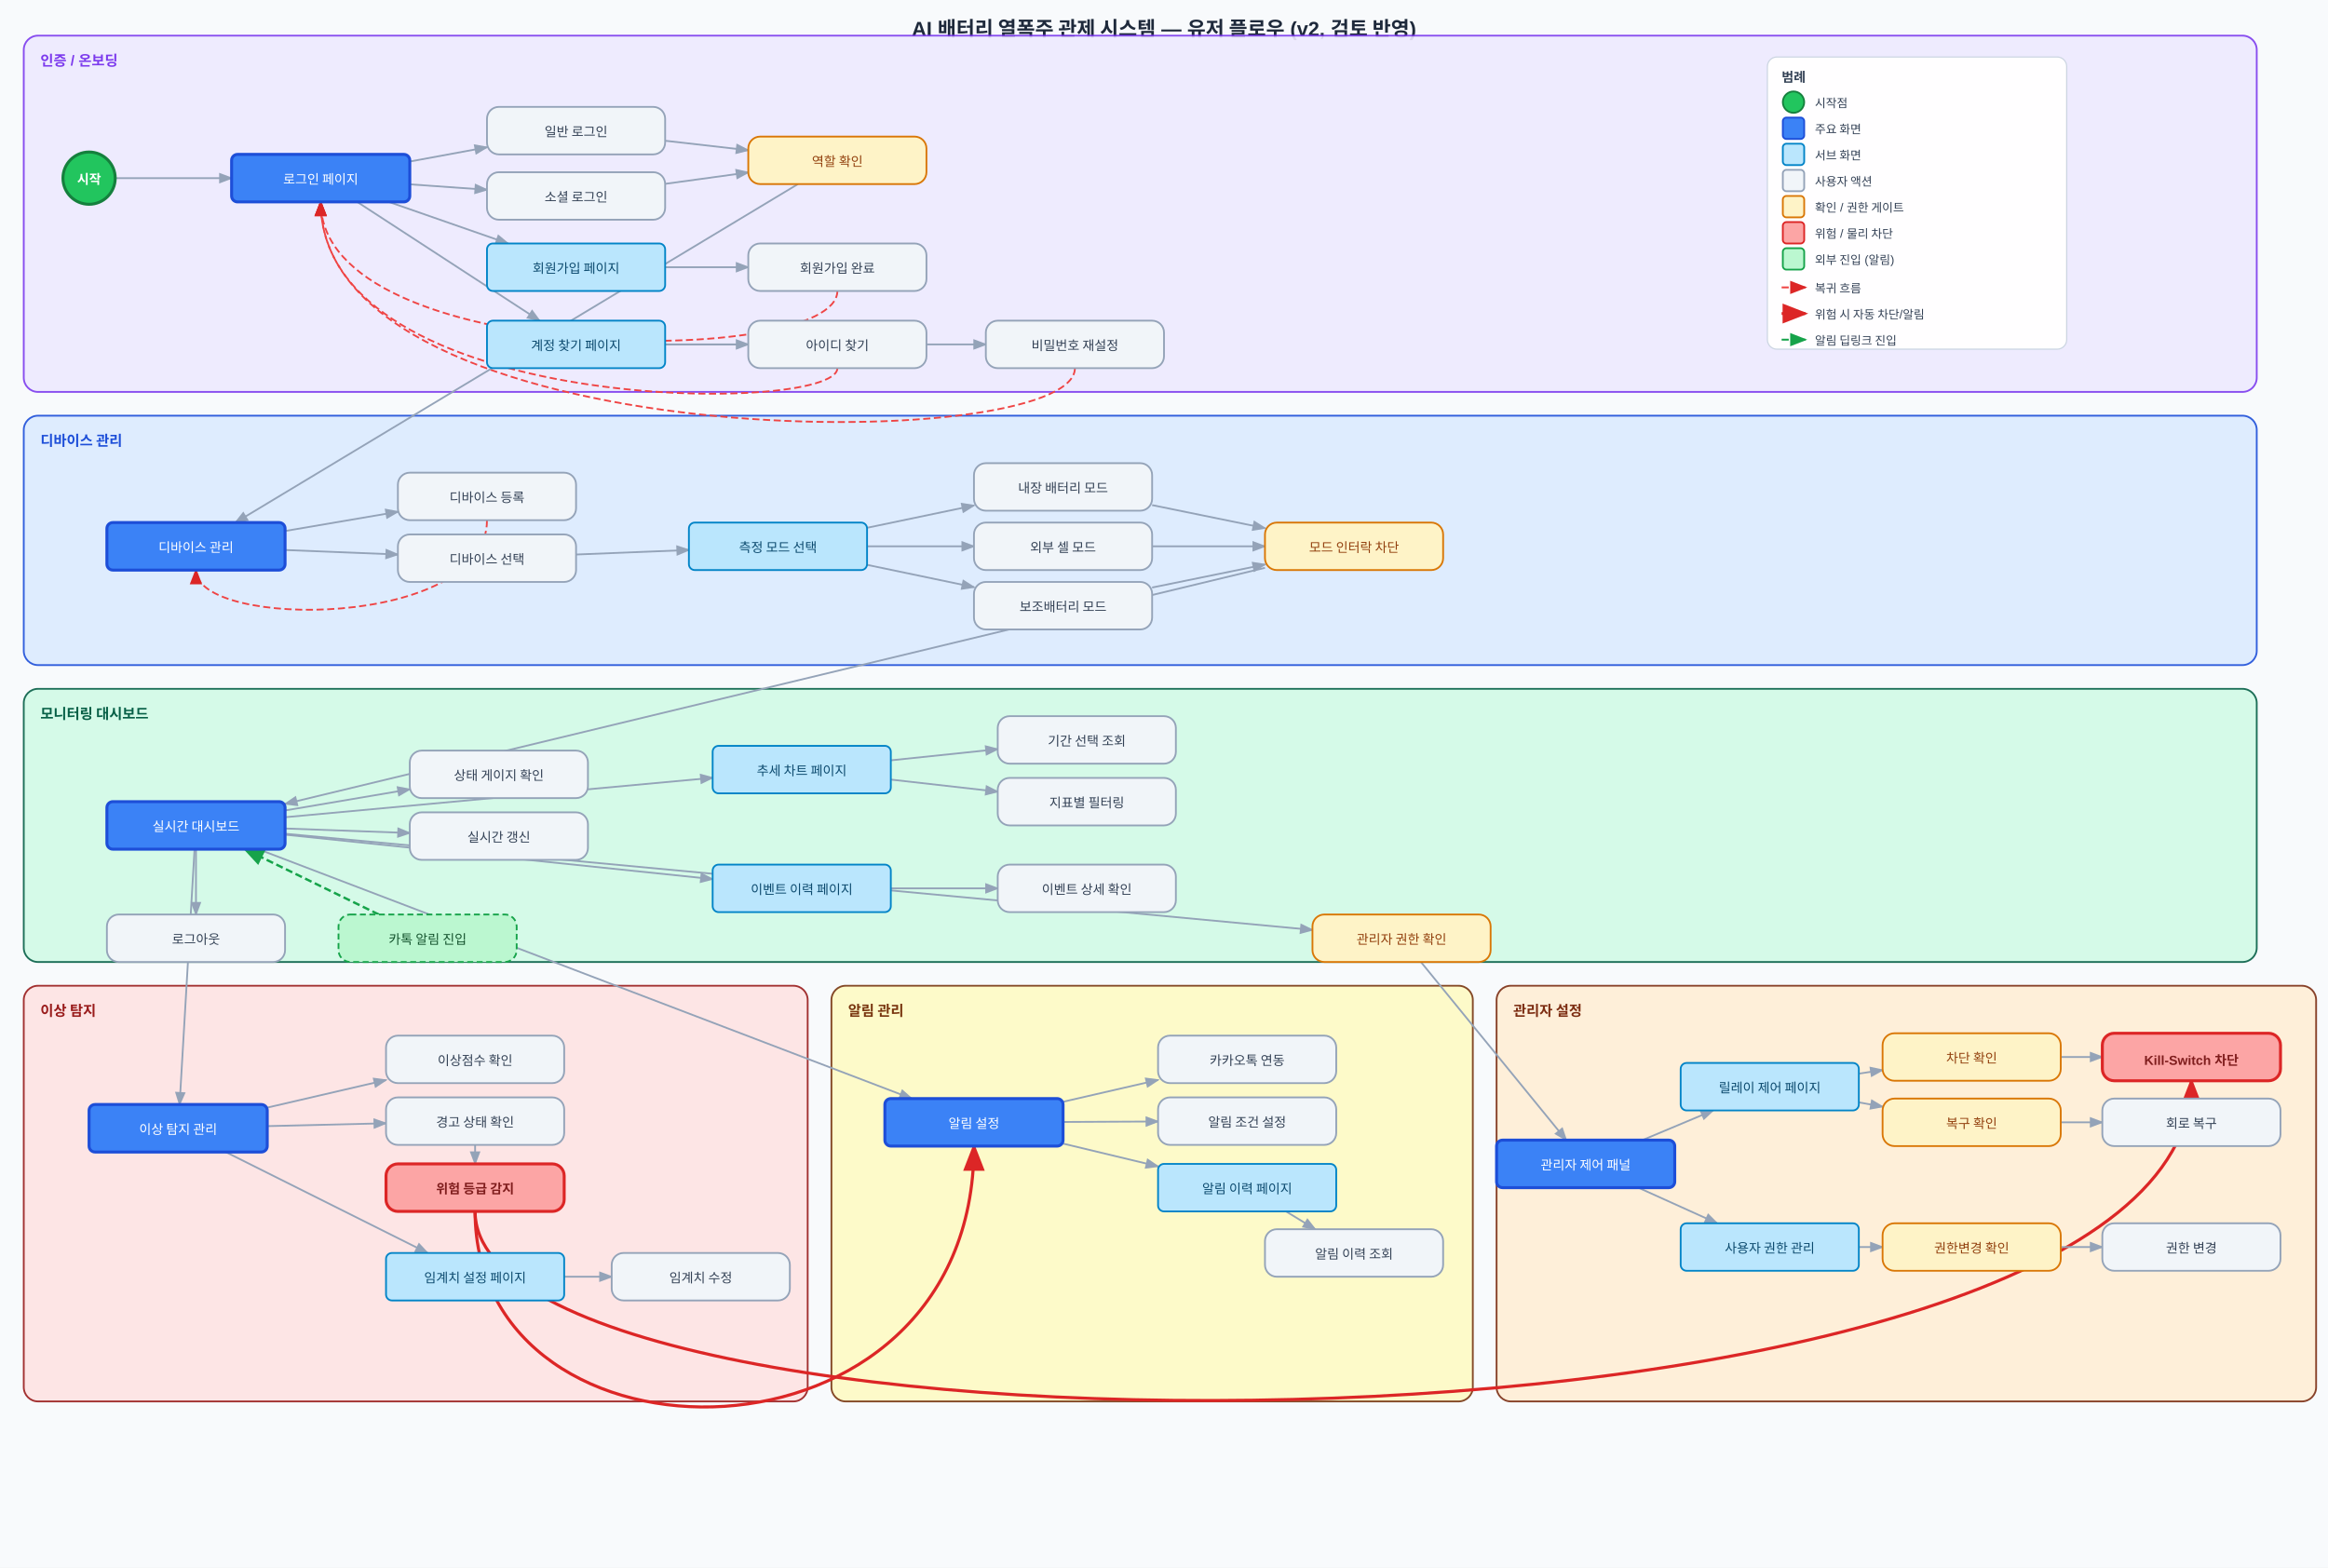
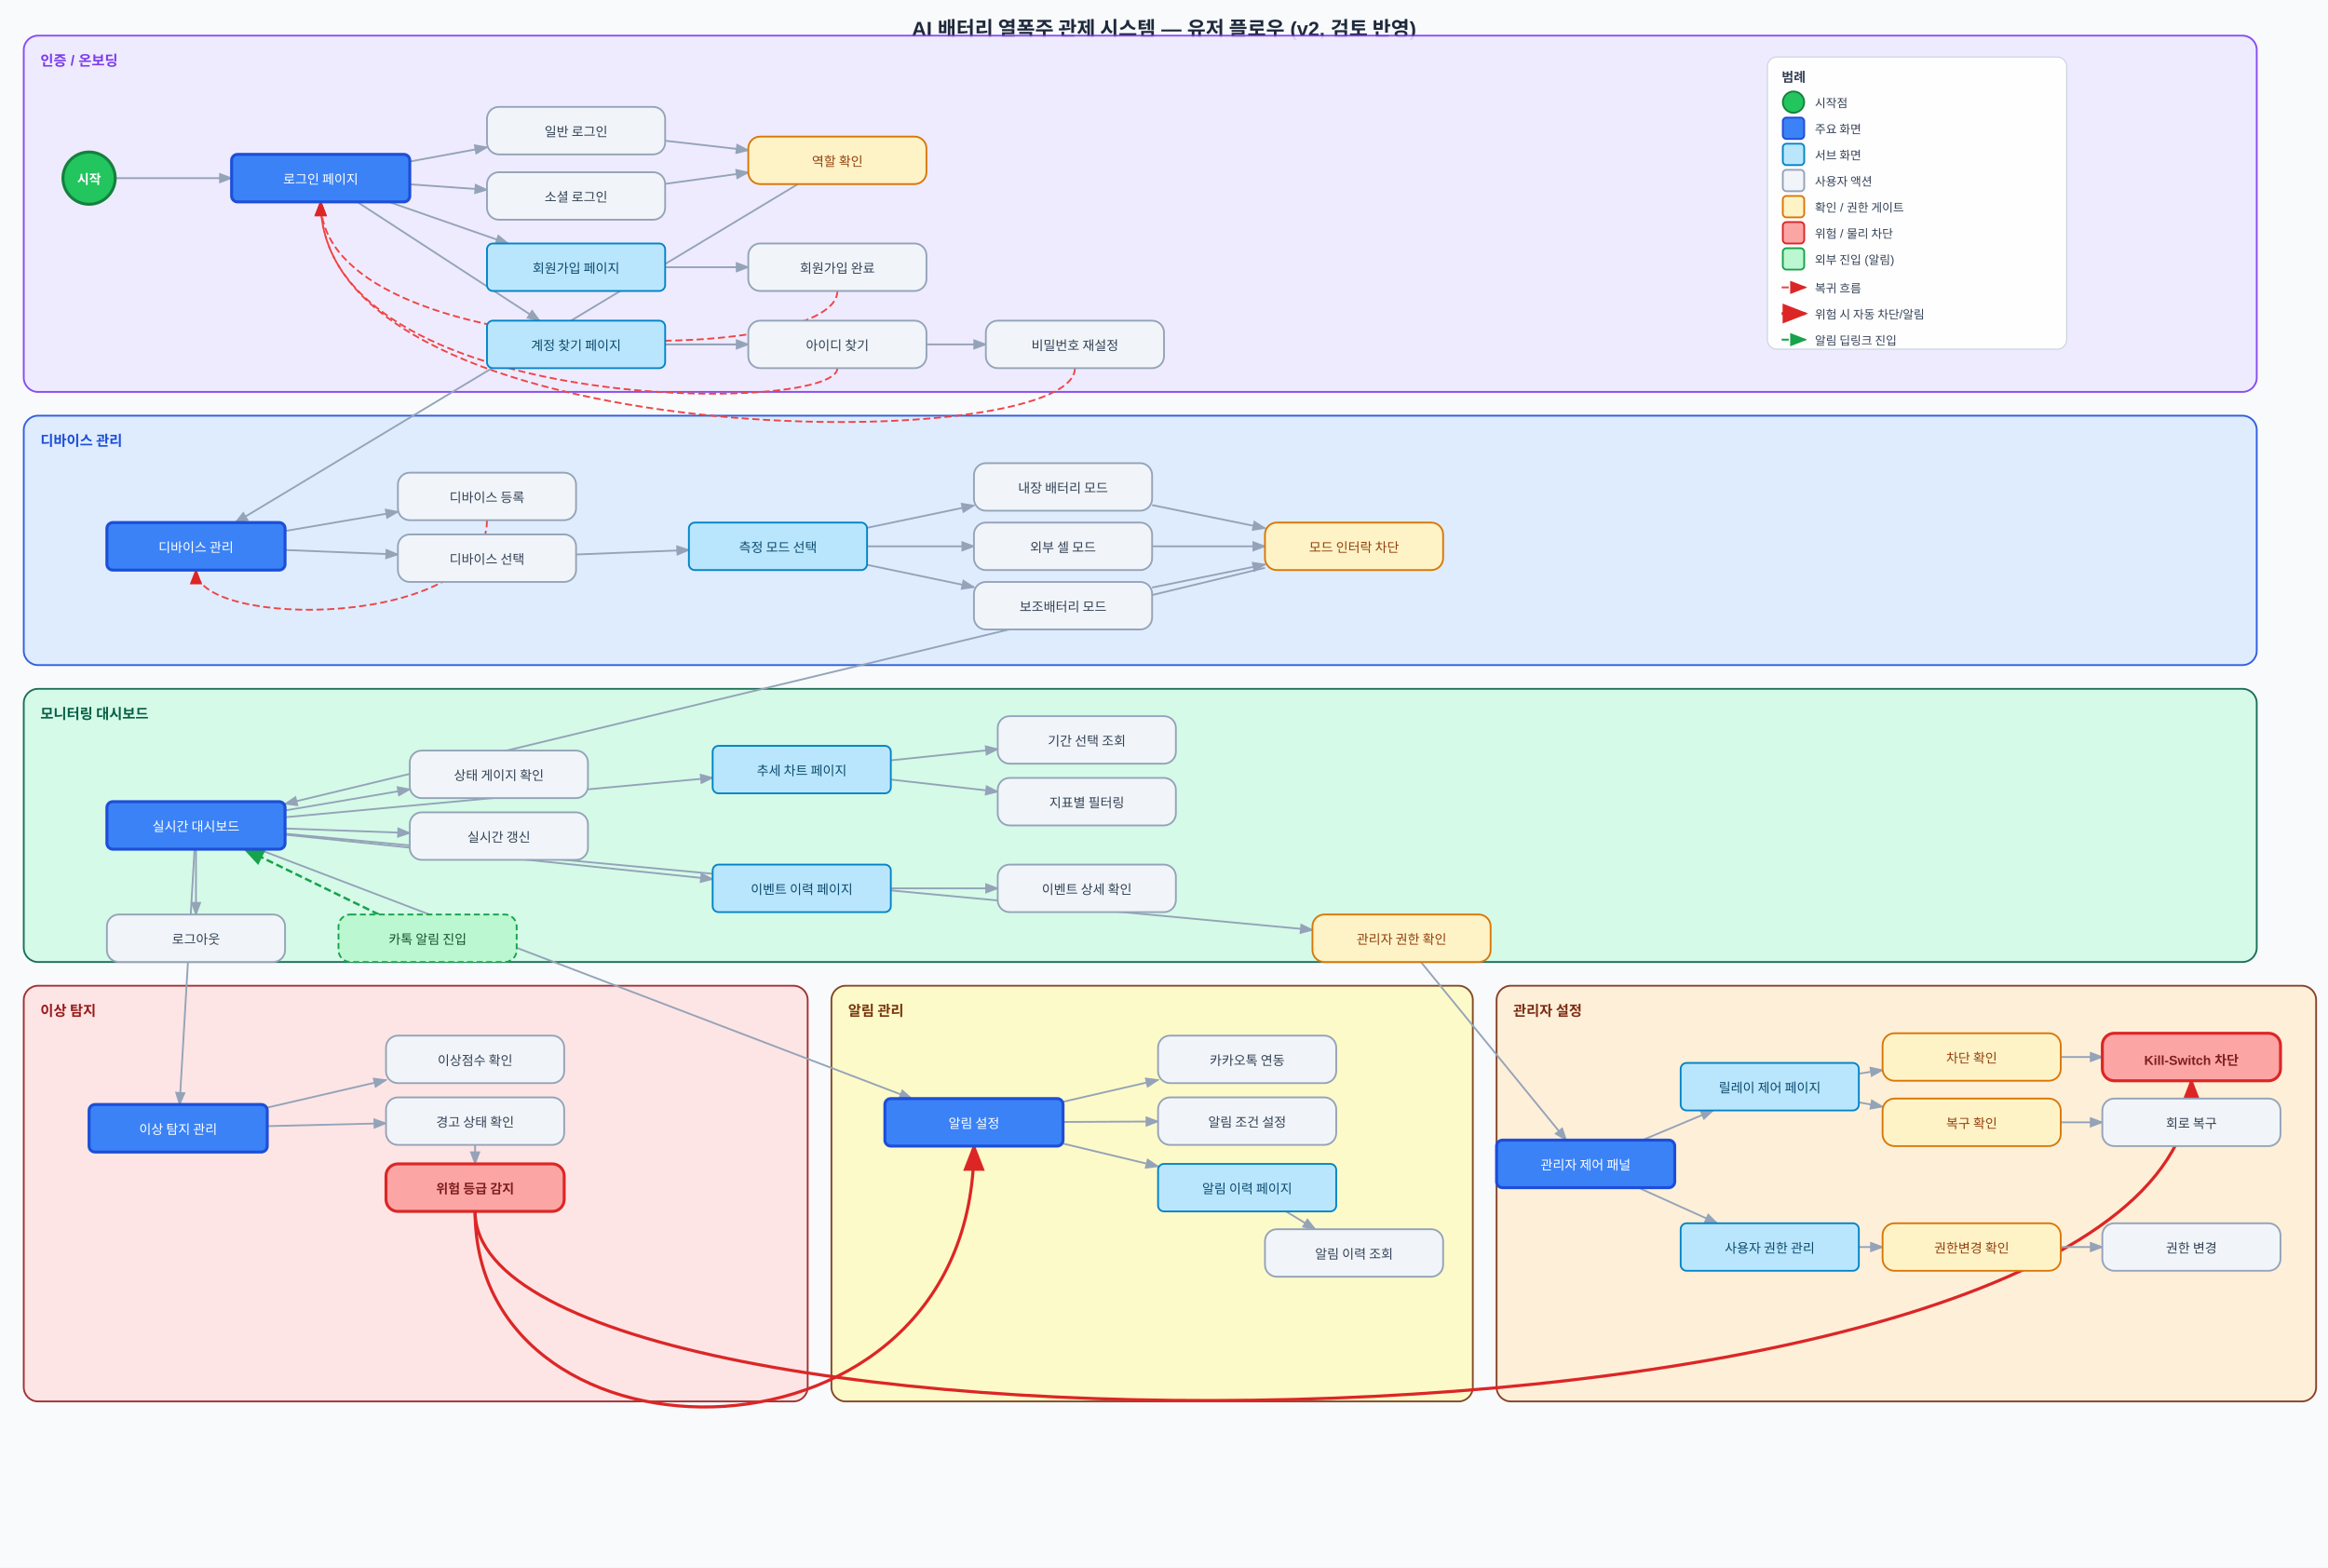
<svg xmlns="http://www.w3.org/2000/svg" width="1960" height="1320" viewBox="0 0 1960 1320" font-family="'Noto Sans KR', Arial, sans-serif">
  <rect width="1960" height="1320" fill="#F8FAFC" />
  <text x="980" y="20" text-anchor="middle" dominant-baseline="central" font-size="17" font-weight="bold" fill="#1E293B">AI 배터리 열폭주 관제 시스템 — 유저 플로우 (v2, 검토 반영)</text>
  <defs>
    <marker id="arr" markerWidth="8" markerHeight="6" refX="7" refY="3" orient="auto">
      <polygon points="0 0,8 3,0 6" fill="#94A3B8" />
    </marker>
    <marker id="arr-red" markerWidth="9" markerHeight="7" refX="8" refY="3.5" orient="auto">
      <polygon points="0 0,9 3.5,0 7" fill="#DC2626" />
    </marker>
    <marker id="arr-green" markerWidth="9" markerHeight="7" refX="8" refY="3.5" orient="auto">
      <polygon points="0 0,9 3.5,0 7" fill="#16A34A" />
    </marker>
  </defs>
  <rect x="20" y="30" width="1880" height="300" rx="12" fill="#EDE9FE" stroke="#7C3AED" stroke-width="1.5" opacity="0.9" />
  <text x="34" y="50" dominant-baseline="central" font-size="12" font-weight="bold" fill="#7C3AED">인증 / 온보딩</text>
  <rect x="20" y="350" width="1880" height="210" rx="12" fill="#DBEAFE" stroke="#1D4ED8" stroke-width="1.5" opacity="0.9" />
  <text x="34" y="370" dominant-baseline="central" font-size="12" font-weight="bold" fill="#1D4ED8">디바이스 관리</text>
  <rect x="20" y="580" width="1880" height="230" rx="12" fill="#D1FAE5" stroke="#065F46" stroke-width="1.5" opacity="0.9" />
  <text x="34" y="600" dominant-baseline="central" font-size="12" font-weight="bold" fill="#065F46">모니터링 대시보드</text>
  <rect x="20" y="830" width="660" height="350" rx="12" fill="#FEE2E2" stroke="#991B1B" stroke-width="1.5" opacity="0.9" />
  <text x="34" y="850" dominant-baseline="central" font-size="12" font-weight="bold" fill="#991B1B">이상 탐지</text>
  <rect x="700" y="830" width="540" height="350" rx="12" fill="#FEF9C3" stroke="#78350F" stroke-width="1.5" opacity="0.9" />
  <text x="714" y="850" dominant-baseline="central" font-size="12" font-weight="bold" fill="#78350F">알림 관리</text>
  <rect x="1260" y="830" width="690" height="350" rx="12" fill="#FFEDD5" stroke="#7C2D12" stroke-width="1.5" opacity="0.9" />
  <text x="1274" y="850" dominant-baseline="central" font-size="12" font-weight="bold" fill="#7C2D12">관리자 설정</text>
  <line x1="97.0" y1="150.0" x2="195.0" y2="150.0" stroke="#94A3B8" stroke-width="1.5" marker-end="url(#arr)" />
  <line x1="345.0" y1="136.0" x2="410.0" y2="124.0" stroke="#94A3B8" stroke-width="1.5" marker-end="url(#arr)" />
  <line x1="345.0" y1="155.2" x2="410.0" y2="159.8" stroke="#94A3B8" stroke-width="1.5" marker-end="url(#arr)" />
  <line x1="327.3" y1="170.0" x2="427.7" y2="205.0" stroke="#94A3B8" stroke-width="1.5" marker-end="url(#arr)" />
  <line x1="300.7" y1="170.0" x2="454.3" y2="270.0" stroke="#94A3B8" stroke-width="1.5" marker-end="url(#arr)" />
  <line x1="560.0" y1="225.0" x2="630.0" y2="225.0" stroke="#94A3B8" stroke-width="1.5" marker-end="url(#arr)" />
  <path d="M 705.0 245.0 C 705.0 310 270.0 310 270.0 170.0" stroke="#EF4444" stroke-width="1.5" fill="none" stroke-dasharray="6,3" marker-end="url(#arr-red)" />
  <line x1="560.0" y1="290.0" x2="630.0" y2="290.0" stroke="#94A3B8" stroke-width="1.5" marker-end="url(#arr)" />
  <line x1="560.0" y1="290.0" x2="830.0" y2="290.0" stroke="#94A3B8" stroke-width="1.5" marker-end="url(#arr)" />
  <path d="M 705.0 310.0 C 705.0 350 270.0 350 270.0 170.0" stroke="#EF4444" stroke-width="1.5" fill="none" stroke-dasharray="6,3" marker-end="url(#arr-red)" />
  <path d="M 905.0 310.0 C 905.0 385 270.0 385 270.0 170.0" stroke="#EF4444" stroke-width="1.5" fill="none" stroke-dasharray="6,3" marker-end="url(#arr-red)" />
  <line x1="560.0" y1="118.5" x2="630.0" y2="126.5" stroke="#94A3B8" stroke-width="1.5" marker-end="url(#arr)" />
  <line x1="560.0" y1="154.8" x2="630.0" y2="145.2" stroke="#94A3B8" stroke-width="1.5" marker-end="url(#arr)" />
  <line x1="671.8" y1="155.0" x2="198.2" y2="440.0" stroke="#94A3B8" stroke-width="1.5" marker-end="url(#arr)" />
  <line x1="240.0" y1="447.1" x2="335.0" y2="430.9" stroke="#94A3B8" stroke-width="1.5" marker-end="url(#arr)" />
  <line x1="240.0" y1="463.1" x2="335.0" y2="466.9" stroke="#94A3B8" stroke-width="1.5" marker-end="url(#arr)" />
  <path d="M 410.0 438.0 C 410.0 530 165.0 530 165.0 480.0" stroke="#EF4444" stroke-width="1.5" fill="none" stroke-dasharray="6,3" marker-end="url(#arr-red)" />
  <line x1="485.0" y1="466.9" x2="580.0" y2="463.1" stroke="#94A3B8" stroke-width="1.5" marker-end="url(#arr)" />
  <line x1="730.0" y1="444.4" x2="820.0" y2="425.6" stroke="#94A3B8" stroke-width="1.5" marker-end="url(#arr)" />
  <line x1="730.0" y1="460.0" x2="820.0" y2="460.0" stroke="#94A3B8" stroke-width="1.5" marker-end="url(#arr)" />
  <line x1="730.0" y1="475.6" x2="820.0" y2="494.4" stroke="#94A3B8" stroke-width="1.5" marker-end="url(#arr)" />
  <line x1="970.0" y1="425.3" x2="1065.0" y2="444.7" stroke="#94A3B8" stroke-width="1.5" marker-end="url(#arr)" />
  <line x1="970.0" y1="460.0" x2="1065.0" y2="460.0" stroke="#94A3B8" stroke-width="1.5" marker-end="url(#arr)" />
  <line x1="970.0" y1="494.7" x2="1065.0" y2="475.3" stroke="#94A3B8" stroke-width="1.5" marker-end="url(#arr)" />
  <line x1="1065.0" y1="478.1" x2="240.0" y2="676.9" stroke="#94A3B8" stroke-width="1.5" marker-end="url(#arr)" />
  <line x1="240.0" y1="682.4" x2="345.0" y2="664.6" stroke="#94A3B8" stroke-width="1.5" marker-end="url(#arr)" />
  <line x1="240.0" y1="697.6" x2="345.0" y2="701.4" stroke="#94A3B8" stroke-width="1.5" marker-end="url(#arr)" />
  <line x1="240.0" y1="688.1" x2="600.0" y2="654.9" stroke="#94A3B8" stroke-width="1.5" marker-end="url(#arr)" />
  <line x1="240.0" y1="702.8" x2="600.0" y2="740.2" stroke="#94A3B8" stroke-width="1.5" marker-end="url(#arr)" />
  <line x1="750.0" y1="640.2" x2="840.0" y2="630.8" stroke="#94A3B8" stroke-width="1.5" marker-end="url(#arr)" />
  <line x1="750.0" y1="656.4" x2="840.0" y2="666.6" stroke="#94A3B8" stroke-width="1.5" marker-end="url(#arr)" />
  <line x1="750.0" y1="748.0" x2="840.0" y2="748.0" stroke="#94A3B8" stroke-width="1.5" marker-end="url(#arr)" />
  <line x1="163.8" y1="715.0" x2="151.2" y2="930.0" stroke="#94A3B8" stroke-width="1.5" marker-end="url(#arr)" />
  <line x1="217.4" y1="715.0" x2="767.6" y2="925.0" stroke="#94A3B8" stroke-width="1.5" marker-end="url(#arr)" />
  <line x1="240.0" y1="702.0" x2="1105.0" y2="783.0" stroke="#94A3B8" stroke-width="1.5" marker-end="url(#arr)" />
  <line x1="1196.3" y1="810.0" x2="1318.7" y2="960.0" stroke="#94A3B8" stroke-width="1.5" marker-end="url(#arr)" />
  <line x1="165.0" y1="715.0" x2="165.0" y2="770.0" stroke="#94A3B8" stroke-width="1.5" marker-end="url(#arr)" />
  <line x1="318.9" y1="770.0" x2="206.1" y2="715.0" stroke="#16A34A" stroke-width="2" stroke-dasharray="6,3" marker-end="url(#arr-green)" />
  <line x1="225.0" y1="932.6" x2="325.0" y2="909.4" stroke="#94A3B8" stroke-width="1.5" marker-end="url(#arr)" />
  <line x1="225.0" y1="948.2" x2="325.0" y2="945.8" stroke="#94A3B8" stroke-width="1.5" marker-end="url(#arr)" />
-   <line x1="190.0" y1="970.0" x2="360.0" y2="1055.0" stroke="#94A3B8" stroke-width="1.5" marker-end="url(#arr)" />
-   <line x1="475.0" y1="1075.0" x2="515.0" y2="1075.0" stroke="#94A3B8" stroke-width="1.5" marker-end="url(#arr)" />
  <line x1="400.0" y1="964.0" x2="400.0" y2="980.0" stroke="#94A3B8" stroke-width="1.5" marker-end="url(#arr)" />
  <path d="M 400.0 1020.0 C 400.0 1248 1845.0 1248 1845.0 910.0" stroke="#DC2626" stroke-width="2.6" fill="none" marker-end="url(#arr-red)" />
  <path d="M 400.0 1020.0 C 400.0 1248 820.0 1248 820.0 965.0" stroke="#DC2626" stroke-width="2.6" fill="none" marker-end="url(#arr-red)" />
  <line x1="895.0" y1="927.7" x2="975.0" y2="909.3" stroke="#94A3B8" stroke-width="1.5" marker-end="url(#arr)" />
  <line x1="895.0" y1="944.7" x2="975.0" y2="944.3" stroke="#94A3B8" stroke-width="1.5" marker-end="url(#arr)" />
  <line x1="895.0" y1="962.9" x2="975.0" y2="982.1" stroke="#94A3B8" stroke-width="1.5" marker-end="url(#arr)" />
  <line x1="1082.7" y1="1020.0" x2="1107.3" y2="1035.0" stroke="#94A3B8" stroke-width="1.5" marker-end="url(#arr)" />
  <line x1="1382.7" y1="960.0" x2="1442.3" y2="935.0" stroke="#94A3B8" stroke-width="1.5" marker-end="url(#arr)" />
  <line x1="1379.3" y1="1000.0" x2="1445.7" y2="1030.0" stroke="#94A3B8" stroke-width="1.5" marker-end="url(#arr)" />
  <line x1="1565.0" y1="904.0" x2="1585.0" y2="901.0" stroke="#94A3B8" stroke-width="1.5" marker-end="url(#arr)" />
  <line x1="1735.0" y1="890.0" x2="1770.0" y2="890.0" stroke="#94A3B8" stroke-width="1.5" marker-end="url(#arr)" />
  <line x1="1565.0" y1="928.2" x2="1585.0" y2="931.8" stroke="#94A3B8" stroke-width="1.5" marker-end="url(#arr)" />
  <line x1="1735.0" y1="945.0" x2="1770.0" y2="945.0" stroke="#94A3B8" stroke-width="1.5" marker-end="url(#arr)" />
  <line x1="1565.0" y1="1050.0" x2="1585.0" y2="1050.0" stroke="#94A3B8" stroke-width="1.5" marker-end="url(#arr)" />
  <line x1="1735.0" y1="1050.0" x2="1770.0" y2="1050.0" stroke="#94A3B8" stroke-width="1.5" marker-end="url(#arr)" />
  <circle cx="75" cy="150" r="22" fill="#22C55E" stroke="#15803D" stroke-width="2.5" />
  <text x="75" y="150" text-anchor="middle" dominant-baseline="central" fill="white" font-size="11" font-weight="bold">시작</text>
  <rect x="195" y="130" width="150" height="40" rx="5" fill="#3B82F6" stroke="#1D4ED8" stroke-width="2.5" />
  <text x="270" y="150" text-anchor="middle" dominant-baseline="central" fill="white" font-size="11">로그인 페이지</text>
  <rect x="410" y="90" width="150" height="40" rx="10" fill="#F1F5F9" stroke="#94A3B8" stroke-width="1.5" />
  <text x="485" y="110" text-anchor="middle" dominant-baseline="central" fill="#334155" font-size="11">일반 로그인</text>
  <rect x="410" y="145" width="150" height="40" rx="10" fill="#F1F5F9" stroke="#94A3B8" stroke-width="1.5" />
  <text x="485" y="165" text-anchor="middle" dominant-baseline="central" fill="#334155" font-size="11">소셜 로그인</text>
  <rect x="630" y="115" width="150" height="40" rx="10" fill="#FEF3C7" stroke="#D97706" stroke-width="1.5" />
  <text x="705" y="135" text-anchor="middle" dominant-baseline="central" fill="#92400E" font-size="11">역할 확인</text>
  <rect x="410" y="205" width="150" height="40" rx="5" fill="#BAE6FD" stroke="#0284C7" stroke-width="1.5" />
  <text x="485" y="225" text-anchor="middle" dominant-baseline="central" fill="#0C4A6E" font-size="11">회원가입 페이지</text>
  <rect x="630" y="205" width="150" height="40" rx="10" fill="#F1F5F9" stroke="#94A3B8" stroke-width="1.5" />
  <text x="705" y="225" text-anchor="middle" dominant-baseline="central" fill="#334155" font-size="11">회원가입 완료</text>
  <rect x="410" y="270" width="150" height="40" rx="5" fill="#BAE6FD" stroke="#0284C7" stroke-width="1.5" />
  <text x="485" y="290" text-anchor="middle" dominant-baseline="central" fill="#0C4A6E" font-size="11">계정 찾기 페이지</text>
  <rect x="630" y="270" width="150" height="40" rx="10" fill="#F1F5F9" stroke="#94A3B8" stroke-width="1.5" />
  <text x="705" y="290" text-anchor="middle" dominant-baseline="central" fill="#334155" font-size="11">아이디 찾기</text>
  <rect x="830" y="270" width="150" height="40" rx="10" fill="#F1F5F9" stroke="#94A3B8" stroke-width="1.5" />
  <text x="905" y="290" text-anchor="middle" dominant-baseline="central" fill="#334155" font-size="11">비밀번호 재설정</text>
  <rect x="90" y="440" width="150" height="40" rx="5" fill="#3B82F6" stroke="#1D4ED8" stroke-width="2.5" />
  <text x="165" y="460" text-anchor="middle" dominant-baseline="central" fill="white" font-size="11">디바이스 관리</text>
  <rect x="335" y="398" width="150" height="40" rx="10" fill="#F1F5F9" stroke="#94A3B8" stroke-width="1.5" />
  <text x="410" y="418" text-anchor="middle" dominant-baseline="central" fill="#334155" font-size="11">디바이스 등록</text>
  <rect x="335" y="450" width="150" height="40" rx="10" fill="#F1F5F9" stroke="#94A3B8" stroke-width="1.5" />
  <text x="410" y="470" text-anchor="middle" dominant-baseline="central" fill="#334155" font-size="11">디바이스 선택</text>
  <rect x="580" y="440" width="150" height="40" rx="5" fill="#BAE6FD" stroke="#0284C7" stroke-width="1.5" />
  <text x="655" y="460" text-anchor="middle" dominant-baseline="central" fill="#0C4A6E" font-size="11">측정 모드 선택</text>
  <rect x="820" y="390" width="150" height="40" rx="10" fill="#F1F5F9" stroke="#94A3B8" stroke-width="1.5" />
  <text x="895" y="410" text-anchor="middle" dominant-baseline="central" fill="#334155" font-size="11">내장 배터리 모드</text>
  <rect x="820" y="440" width="150" height="40" rx="10" fill="#F1F5F9" stroke="#94A3B8" stroke-width="1.5" />
  <text x="895" y="460" text-anchor="middle" dominant-baseline="central" fill="#334155" font-size="11">외부 셀 모드</text>
  <rect x="820" y="490" width="150" height="40" rx="10" fill="#F1F5F9" stroke="#94A3B8" stroke-width="1.5" />
  <text x="895" y="510" text-anchor="middle" dominant-baseline="central" fill="#334155" font-size="11">보조배터리 모드</text>
  <rect x="1065" y="440" width="150" height="40" rx="10" fill="#FEF3C7" stroke="#D97706" stroke-width="1.5" />
  <text x="1140" y="460" text-anchor="middle" dominant-baseline="central" fill="#92400E" font-size="11">모드 인터락 차단</text>
  <rect x="90" y="675" width="150" height="40" rx="5" fill="#3B82F6" stroke="#1D4ED8" stroke-width="2.5" />
  <text x="165" y="695" text-anchor="middle" dominant-baseline="central" fill="white" font-size="11">실시간 대시보드</text>
  <rect x="345" y="632" width="150" height="40" rx="10" fill="#F1F5F9" stroke="#94A3B8" stroke-width="1.5" />
  <text x="420" y="652" text-anchor="middle" dominant-baseline="central" fill="#334155" font-size="11">상태 게이지 확인</text>
  <rect x="345" y="684" width="150" height="40" rx="10" fill="#F1F5F9" stroke="#94A3B8" stroke-width="1.5" />
  <text x="420" y="704" text-anchor="middle" dominant-baseline="central" fill="#334155" font-size="11">실시간 갱신</text>
  <rect x="600" y="628" width="150" height="40" rx="5" fill="#BAE6FD" stroke="#0284C7" stroke-width="1.5" />
  <text x="675" y="648" text-anchor="middle" dominant-baseline="central" fill="#0C4A6E" font-size="11">추세 차트 페이지</text>
  <rect x="840" y="603" width="150" height="40" rx="10" fill="#F1F5F9" stroke="#94A3B8" stroke-width="1.5" />
  <text x="915" y="623" text-anchor="middle" dominant-baseline="central" fill="#334155" font-size="11">기간 선택 조회</text>
  <rect x="840" y="655" width="150" height="40" rx="10" fill="#F1F5F9" stroke="#94A3B8" stroke-width="1.5" />
  <text x="915" y="675" text-anchor="middle" dominant-baseline="central" fill="#334155" font-size="11">지표별 필터링</text>
  <rect x="600" y="728" width="150" height="40" rx="5" fill="#BAE6FD" stroke="#0284C7" stroke-width="1.5" />
  <text x="675" y="748" text-anchor="middle" dominant-baseline="central" fill="#0C4A6E" font-size="11">이벤트 이력 페이지</text>
  <rect x="840" y="728" width="150" height="40" rx="10" fill="#F1F5F9" stroke="#94A3B8" stroke-width="1.5" />
  <text x="915" y="748" text-anchor="middle" dominant-baseline="central" fill="#334155" font-size="11">이벤트 상세 확인</text>
  <rect x="1105" y="770" width="150" height="40" rx="10" fill="#FEF3C7" stroke="#D97706" stroke-width="1.5" />
  <text x="1180" y="790" text-anchor="middle" dominant-baseline="central" fill="#92400E" font-size="11">관리자 권한 확인</text>
  <rect x="285" y="770" width="150" height="40" rx="10" fill="#BBF7D0" stroke="#16A34A" stroke-width="1.5" stroke-dasharray="5,3" />
  <text x="360" y="790" text-anchor="middle" dominant-baseline="central" fill="#14532D" font-size="11">카톡 알림 진입</text>
  <rect x="90" y="770" width="150" height="40" rx="10" fill="#F1F5F9" stroke="#94A3B8" stroke-width="1.5" />
  <text x="165" y="790" text-anchor="middle" dominant-baseline="central" fill="#334155" font-size="11">로그아웃</text>
  <rect x="75" y="930" width="150" height="40" rx="5" fill="#3B82F6" stroke="#1D4ED8" stroke-width="2.5" />
  <text x="150" y="950" text-anchor="middle" dominant-baseline="central" fill="white" font-size="11">이상 탐지 관리</text>
  <rect x="325" y="872" width="150" height="40" rx="10" fill="#F1F5F9" stroke="#94A3B8" stroke-width="1.5" />
  <text x="400" y="892" text-anchor="middle" dominant-baseline="central" fill="#334155" font-size="11">이상점수 확인</text>
  <rect x="325" y="924" width="150" height="40" rx="10" fill="#F1F5F9" stroke="#94A3B8" stroke-width="1.5" />
  <text x="400" y="944" text-anchor="middle" dominant-baseline="central" fill="#334155" font-size="11">경고 상태 확인</text>
  <rect x="325" y="980" width="150" height="40" rx="10" fill="#FCA5A5" stroke="#DC2626" stroke-width="2.5" />
  <text x="400" y="1000" text-anchor="middle" dominant-baseline="central" fill="#7F1D1D" font-size="11" font-weight="bold">위험 등급 감지</text>
-   <rect x="325" y="1055" width="150" height="40" rx="5" fill="#BAE6FD" stroke="#0284C7" stroke-width="1.5" />
-   <text x="400" y="1075" text-anchor="middle" dominant-baseline="central" fill="#0C4A6E" font-size="11">임계치 설정 페이지</text>
-   <rect x="515" y="1055" width="150" height="40" rx="10" fill="#F1F5F9" stroke="#94A3B8" stroke-width="1.5" />
-   <text x="590" y="1075" text-anchor="middle" dominant-baseline="central" fill="#334155" font-size="11">임계치 수정</text>
  <rect x="745" y="925" width="150" height="40" rx="5" fill="#3B82F6" stroke="#1D4ED8" stroke-width="2.5" />
  <text x="820" y="945" text-anchor="middle" dominant-baseline="central" fill="white" font-size="11">알림 설정</text>
  <rect x="975" y="872" width="150" height="40" rx="10" fill="#F1F5F9" stroke="#94A3B8" stroke-width="1.5" />
  <text x="1050" y="892" text-anchor="middle" dominant-baseline="central" fill="#334155" font-size="11">카카오톡 연동</text>
  <rect x="975" y="924" width="150" height="40" rx="10" fill="#F1F5F9" stroke="#94A3B8" stroke-width="1.5" />
  <text x="1050" y="944" text-anchor="middle" dominant-baseline="central" fill="#334155" font-size="11">알림 조건 설정</text>
  <rect x="975" y="980" width="150" height="40" rx="5" fill="#BAE6FD" stroke="#0284C7" stroke-width="1.5" />
  <text x="1050" y="1000" text-anchor="middle" dominant-baseline="central" fill="#0C4A6E" font-size="11">알림 이력 페이지</text>
  <rect x="1065" y="1035" width="150" height="40" rx="10" fill="#F1F5F9" stroke="#94A3B8" stroke-width="1.5" />
  <text x="1140" y="1055" text-anchor="middle" dominant-baseline="central" fill="#334155" font-size="11">알림 이력 조회</text>
  <rect x="1260" y="960" width="150" height="40" rx="5" fill="#3B82F6" stroke="#1D4ED8" stroke-width="2.5" />
  <text x="1335" y="980" text-anchor="middle" dominant-baseline="central" fill="white" font-size="11">관리자 제어 패널</text>
  <rect x="1415" y="895" width="150" height="40" rx="5" fill="#BAE6FD" stroke="#0284C7" stroke-width="1.5" />
  <text x="1490" y="915" text-anchor="middle" dominant-baseline="central" fill="#0C4A6E" font-size="11">릴레이 제어 페이지</text>
  <rect x="1585" y="870" width="150" height="40" rx="10" fill="#FEF3C7" stroke="#D97706" stroke-width="1.5" />
  <text x="1660" y="890" text-anchor="middle" dominant-baseline="central" fill="#92400E" font-size="11">차단 확인</text>
  <rect x="1770" y="870" width="150" height="40" rx="10" fill="#FCA5A5" stroke="#DC2626" stroke-width="2.5" />
  <text x="1845" y="890" text-anchor="middle" dominant-baseline="central" fill="#7F1D1D" font-size="11" font-weight="bold">Kill-Switch 차단</text>
  <rect x="1585" y="925" width="150" height="40" rx="10" fill="#FEF3C7" stroke="#D97706" stroke-width="1.5" />
  <text x="1660" y="945" text-anchor="middle" dominant-baseline="central" fill="#92400E" font-size="11">복구 확인</text>
  <rect x="1770" y="925" width="150" height="40" rx="10" fill="#F1F5F9" stroke="#94A3B8" stroke-width="1.5" />
  <text x="1845" y="945" text-anchor="middle" dominant-baseline="central" fill="#334155" font-size="11">회로 복구</text>
  <rect x="1415" y="1030" width="150" height="40" rx="5" fill="#BAE6FD" stroke="#0284C7" stroke-width="1.5" />
  <text x="1490" y="1050" text-anchor="middle" dominant-baseline="central" fill="#0C4A6E" font-size="11">사용자 권한 관리</text>
  <rect x="1585" y="1030" width="150" height="40" rx="10" fill="#FEF3C7" stroke="#D97706" stroke-width="1.5" />
  <text x="1660" y="1050" text-anchor="middle" dominant-baseline="central" fill="#92400E" font-size="11">권한변경 확인</text>
  <rect x="1770" y="1030" width="150" height="40" rx="10" fill="#F1F5F9" stroke="#94A3B8" stroke-width="1.5" />
  <text x="1845" y="1050" text-anchor="middle" dominant-baseline="central" fill="#334155" font-size="11">권한 변경</text>
  <rect x="1488" y="48" width="252" height="246" rx="8" fill="white" stroke="#CBD5E1" stroke-width="1" opacity="0.97" />
  <text x="1500" y="64" dominant-baseline="central" font-size="11" font-weight="bold" fill="#334155">범례</text>
  <circle cx="1510" cy="86" r="9" fill="#22C55E" stroke="#15803D" stroke-width="1.5" />
  <text x="1528" y="86" dominant-baseline="central" font-size="10" fill="#334155">시작점</text>
  <rect x="1501" y="99" width="18" height="18" rx="3" fill="#3B82F6" stroke="#1D4ED8" stroke-width="1.5" />
  <text x="1528" y="108" dominant-baseline="central" font-size="10" fill="#334155">주요 화면</text>
  <rect x="1501" y="121" width="18" height="18" rx="3" fill="#BAE6FD" stroke="#0284C7" stroke-width="1.5" />
  <text x="1528" y="130" dominant-baseline="central" font-size="10" fill="#334155">서브 화면</text>
  <rect x="1501" y="143" width="18" height="18" rx="3" fill="#F1F5F9" stroke="#94A3B8" stroke-width="1.5" />
  <text x="1528" y="152" dominant-baseline="central" font-size="10" fill="#334155">사용자 액션</text>
  <rect x="1501" y="165" width="18" height="18" rx="3" fill="#FEF3C7" stroke="#D97706" stroke-width="1.5" />
  <text x="1528" y="174" dominant-baseline="central" font-size="10" fill="#334155">확인 / 권한 게이트</text>
  <rect x="1501" y="187" width="18" height="18" rx="3" fill="#FCA5A5" stroke="#DC2626" stroke-width="1.5" />
  <text x="1528" y="196" dominant-baseline="central" font-size="10" fill="#334155">위험 / 물리 차단</text>
  <rect x="1501" y="209" width="18" height="18" rx="3" fill="#BBF7D0" stroke="#16A34A" stroke-width="1.5" />
  <text x="1528" y="218" dominant-baseline="central" font-size="10" fill="#334155">외부 진입 (알림)</text>
  <line x1="1500" y1="242" x2="1520" y2="242" stroke="#EF4444" stroke-width="1.6" stroke-dasharray="6,3" marker-end="url(#arr-red)" />
  <text x="1528" y="242" dominant-baseline="central" font-size="10" fill="#334155">복귀 흐름</text>
  <line x1="1500" y1="264" x2="1520" y2="264" stroke="#DC2626" stroke-width="2.4" marker-end="url(#arr-red)" />
  <text x="1528" y="264" dominant-baseline="central" font-size="10" fill="#334155">위험 시 자동 차단/알림</text>
  <line x1="1500" y1="286" x2="1520" y2="286" stroke="#16A34A" stroke-width="1.6" stroke-dasharray="6,3" marker-end="url(#arr-green)" />
  <text x="1528" y="286" dominant-baseline="central" font-size="10" fill="#334155">알림 딥링크 진입</text>
</svg>
